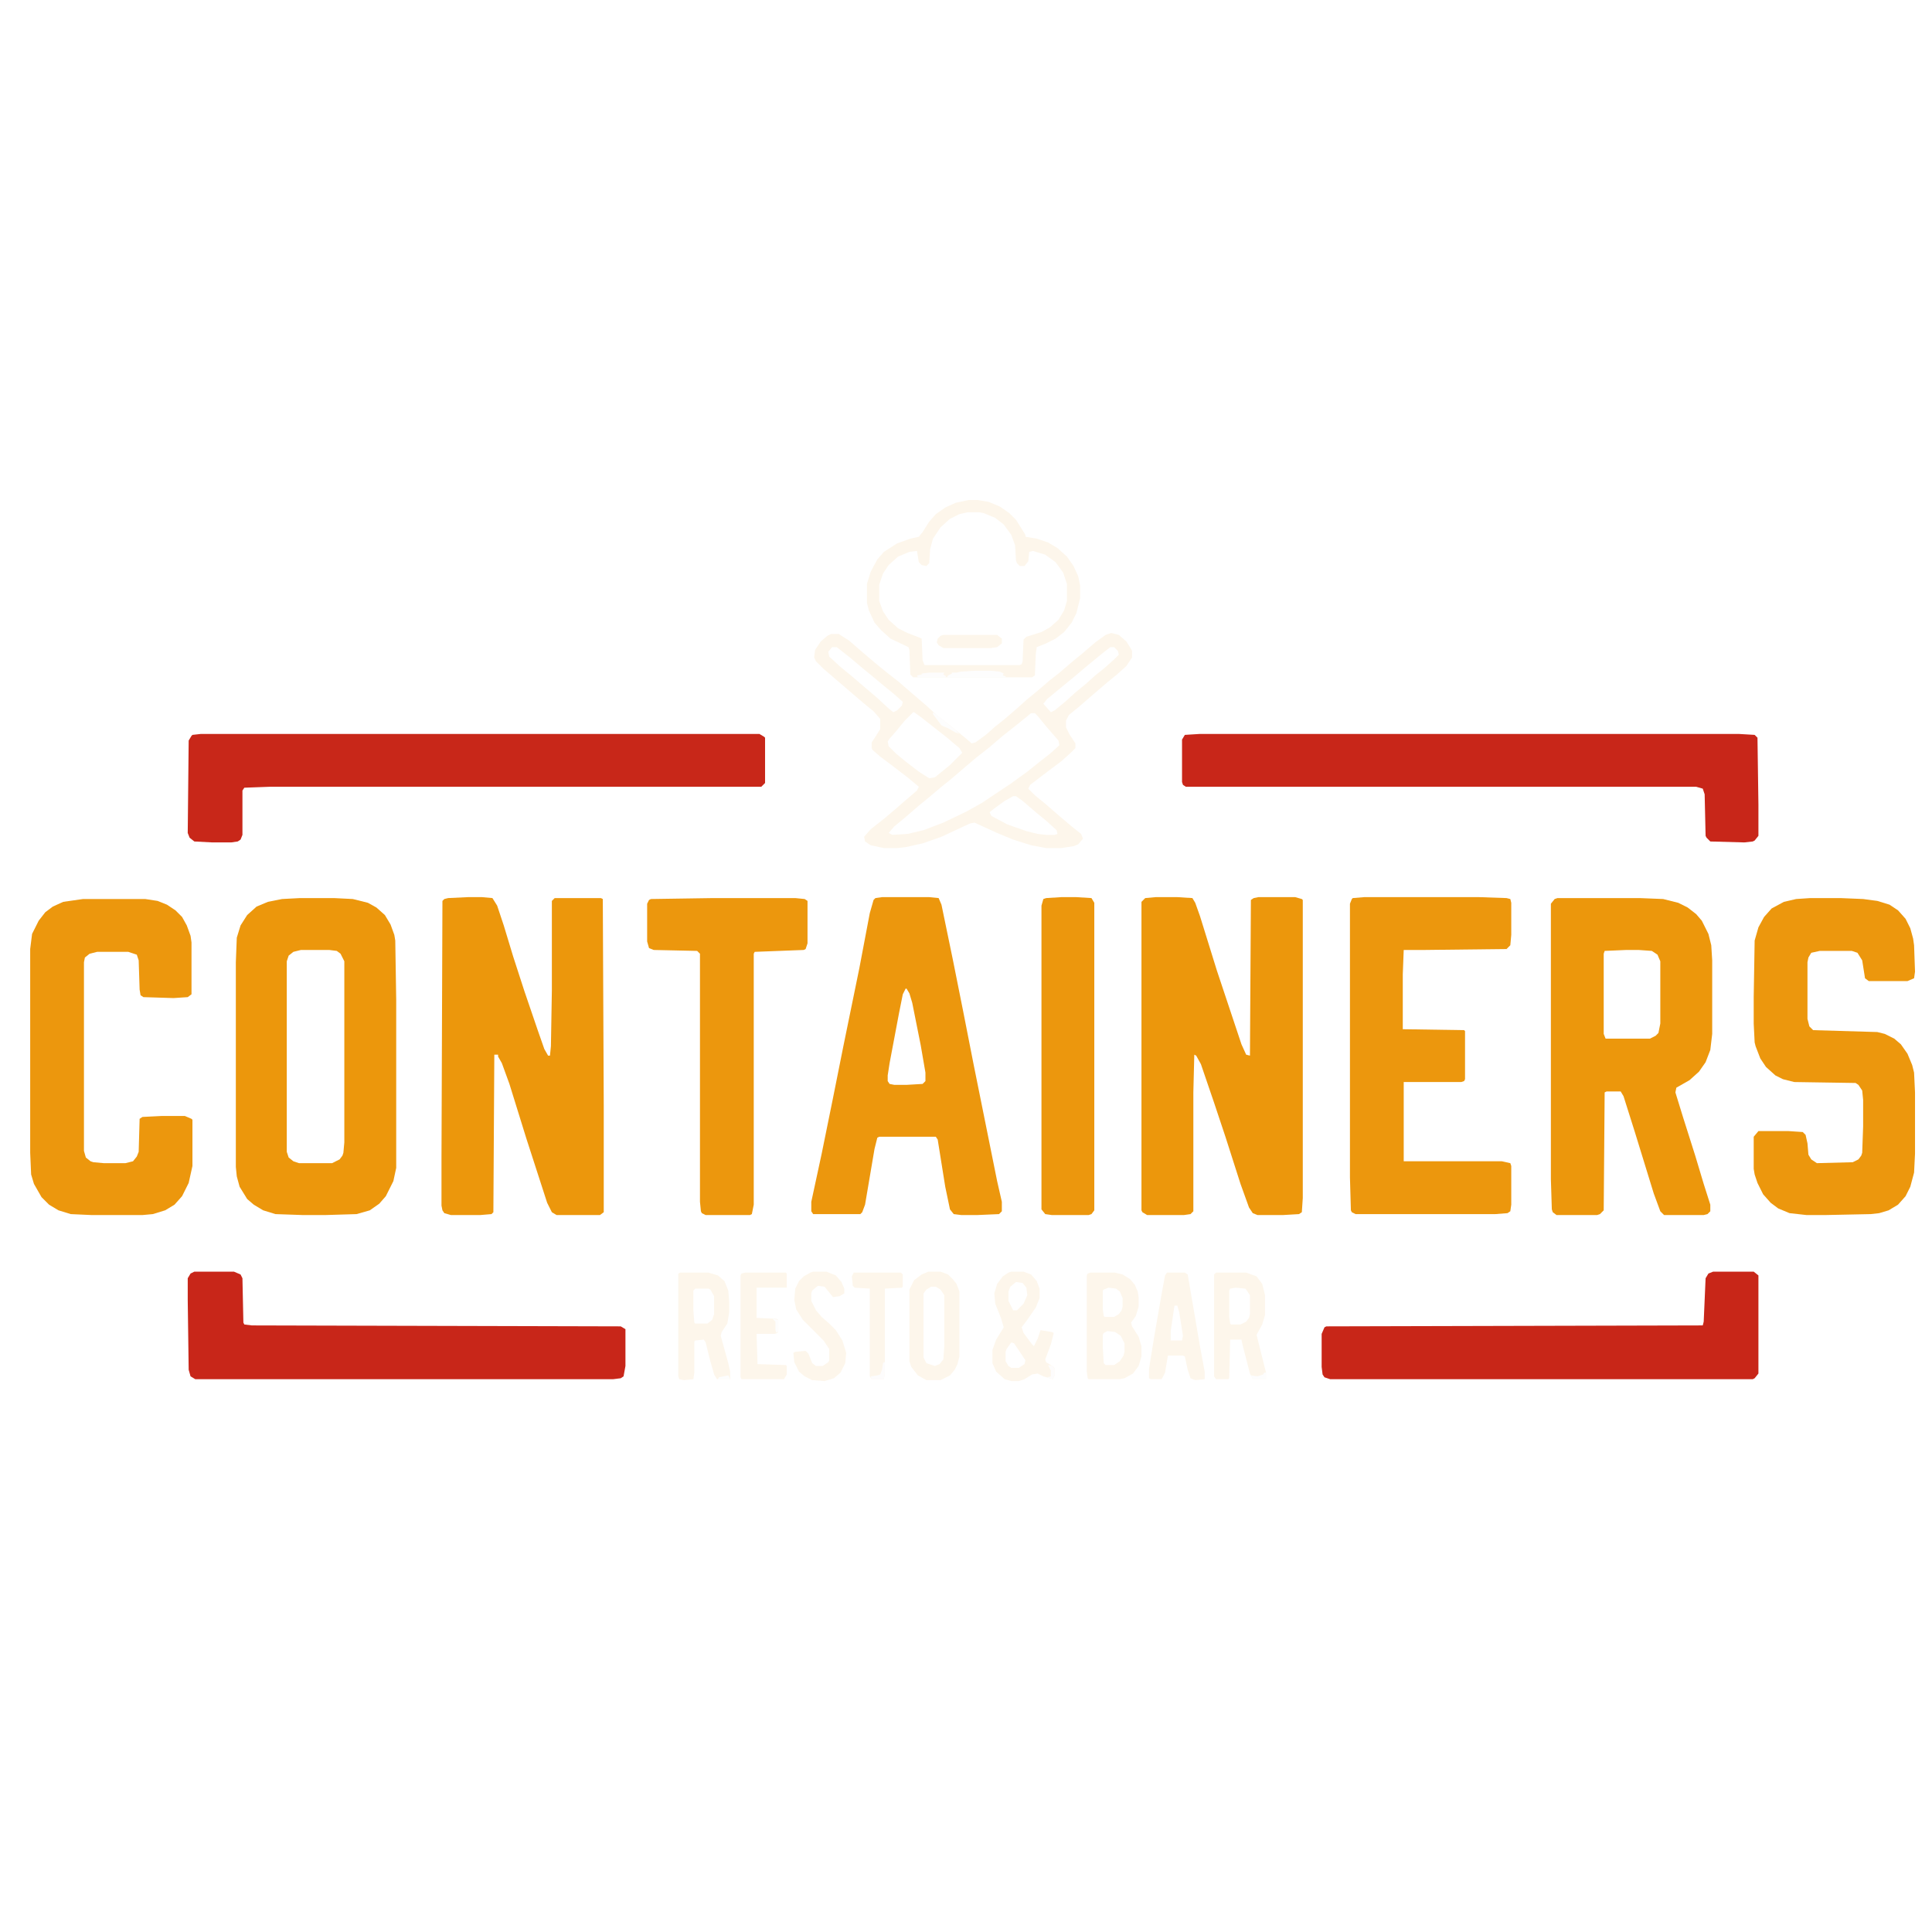
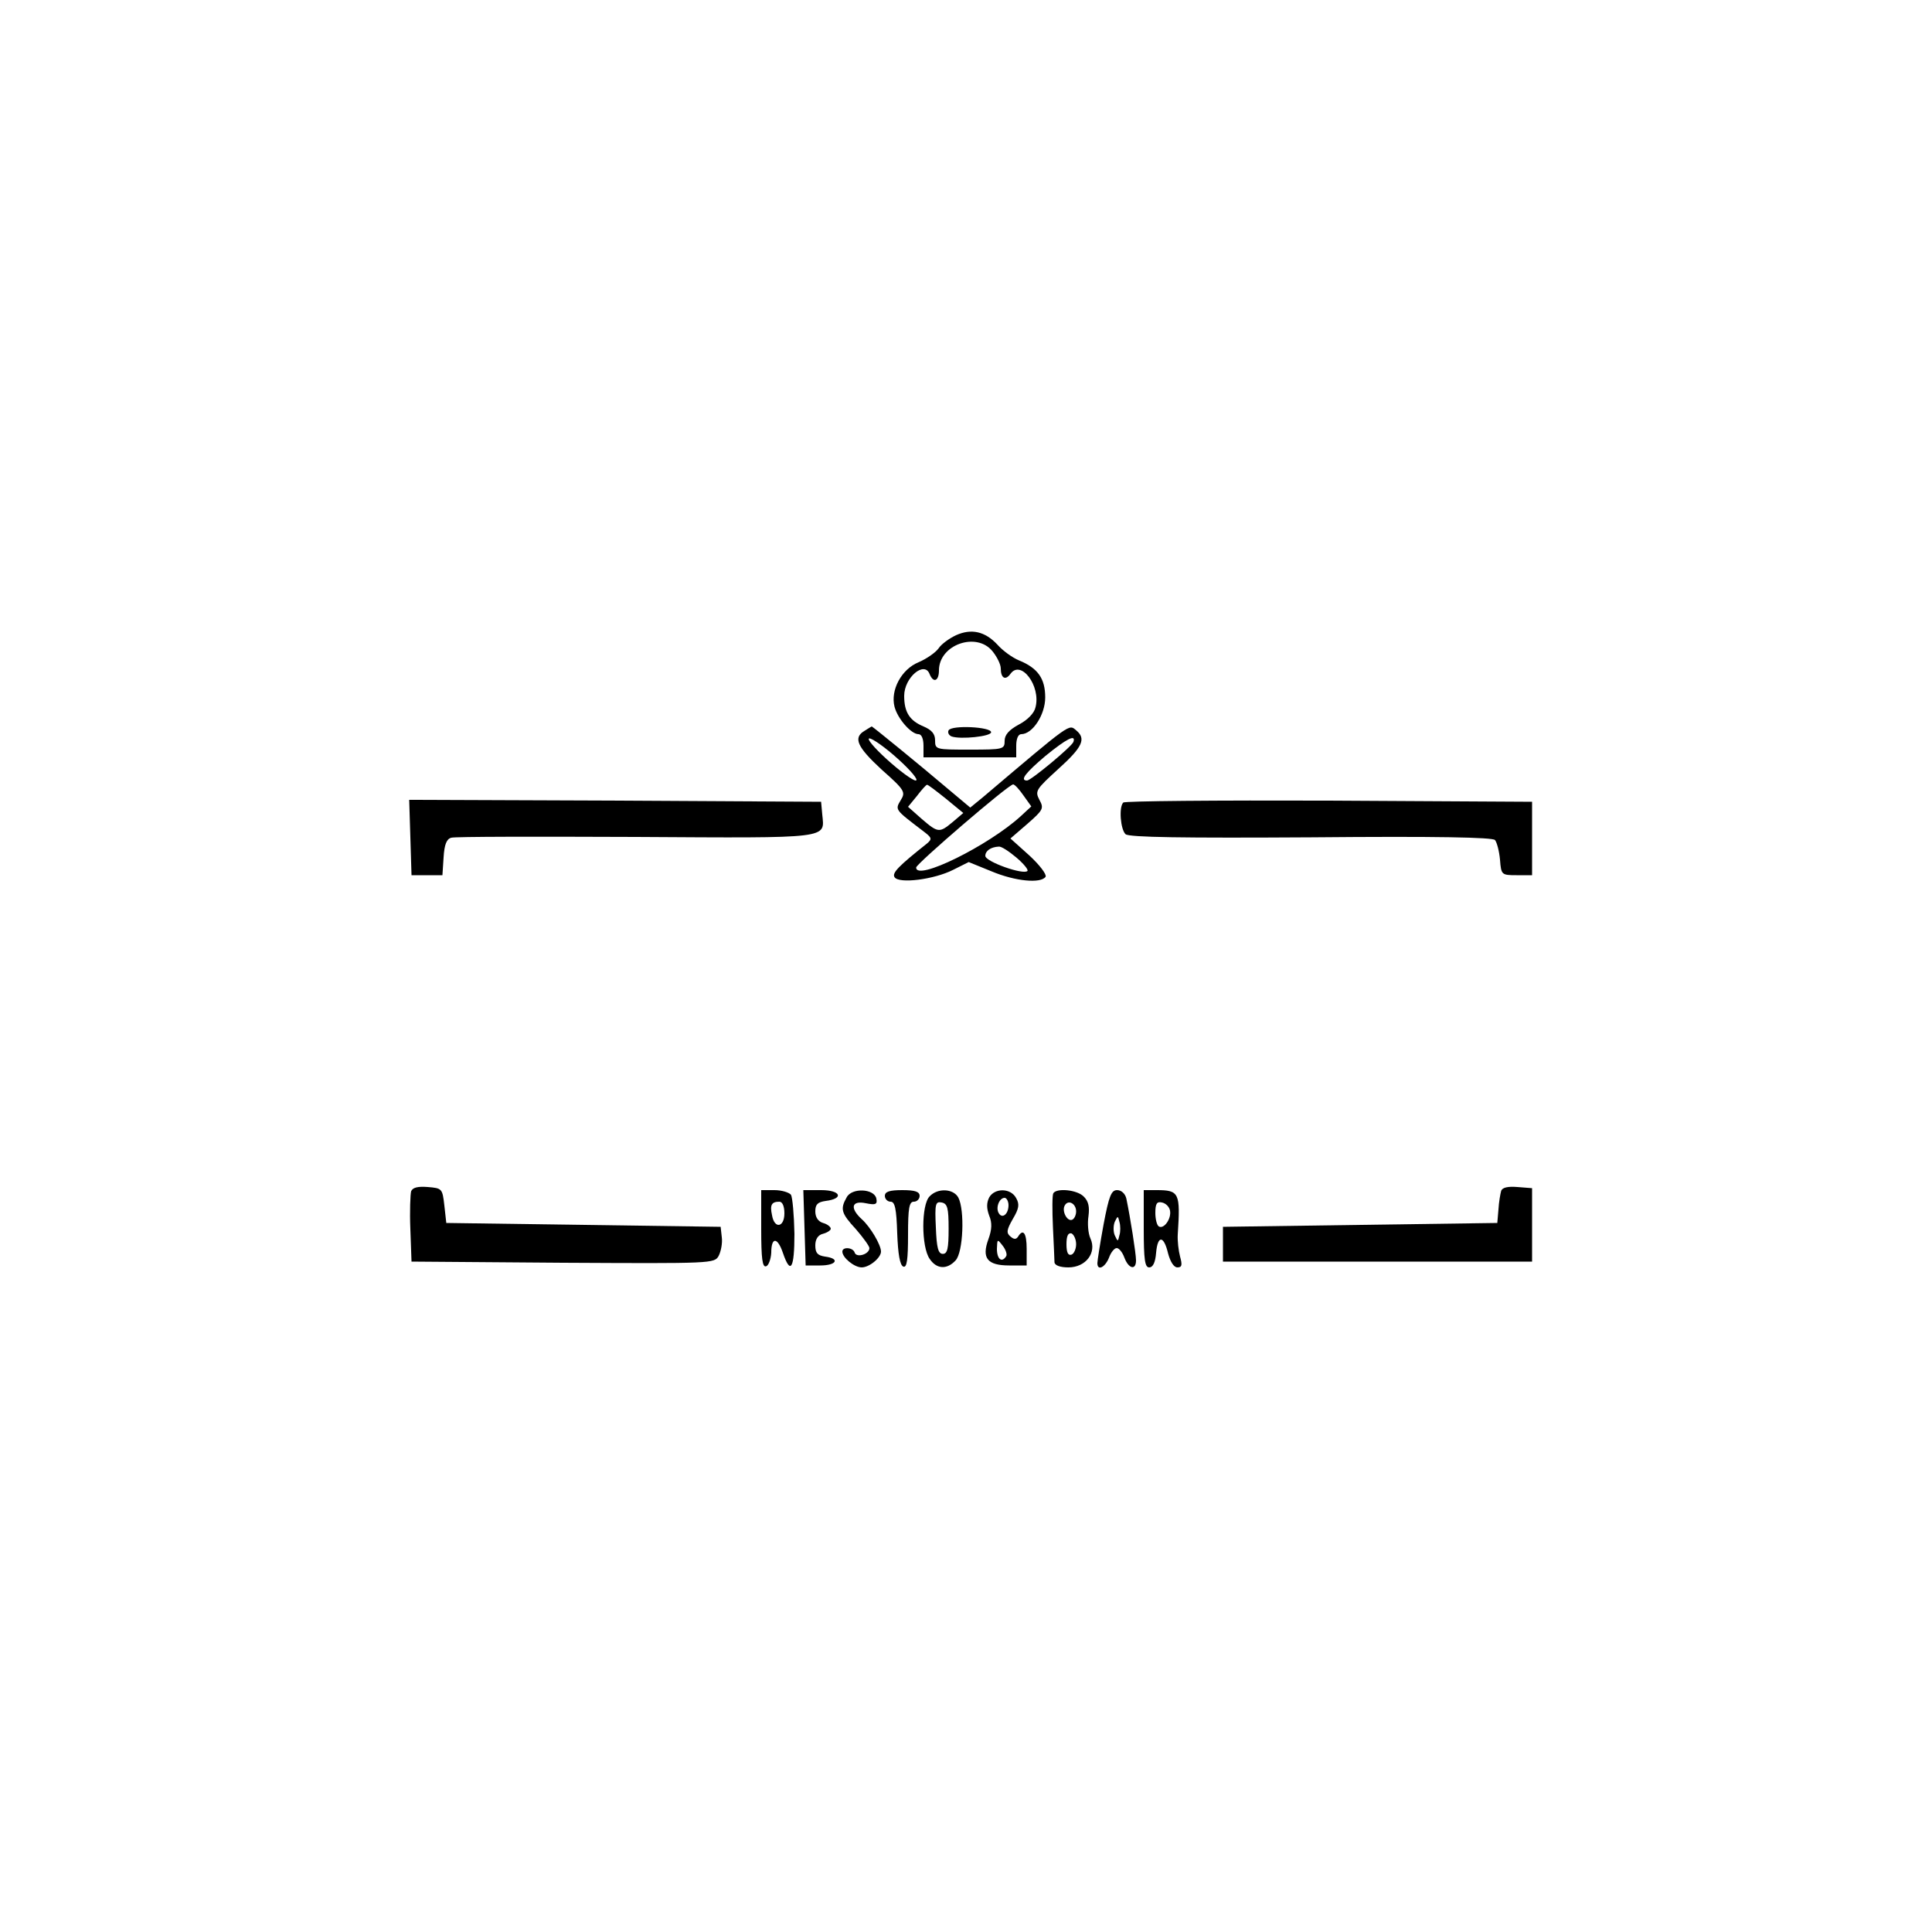
- <svg xmlns="http://www.w3.org/2000/svg" version="1.1" viewBox="0 0 2048 1036" width="1280" height="1280">
-   <path transform="translate(1225,445)" d="m0 0h23l16 1 3 5 5 14 18 58 26 78 5 11 4 1 1-165 3-2 5-1h39l7 2 1 1v316l-1 15-3 2-17 1h-27l-5-2-4-6-9-25-16-50-12-36-14-41-5-9-2-1-1 40v126l-3 3-7 1h-39l-5-3-1-2v-327l4-4z" fill="#EC970C" />
-   <path transform="translate(496,445)" d="m0 0h15l11 1 5 8 7 21 10 33 12 37 14 41 7 20 4 7h2l1-10 1-59v-95l3-3h49l2 1 1 219v113l-4 3h-46l-5-3-5-10-22-68-18-58-8-22-4-7v-2h-4l-1 167-2 2-12 1h-31l-7-2-2-3-1-5v-51l1-272 2-2 4-1z" fill="#EC970C" />
-   <path transform="translate(1651,446)" d="m0 0h87l25 1 16 4 10 5 9 7 6 7 7 14 3 12 1 16v78l-2 17-5 13-7 10-10 9-14 8-1 5 8 26 13 41 9 30 7 22v7l-3 3-4 1h-42l-4-4-7-19-20-65-12-38-3-5h-15l-2 1-1 125-4 4-3 1h-43l-4-3-1-3-1-32v-292l4-5zm73 55-23 1-1 3v85l2 5h47l6-3 3-3 2-10v-66l-3-7-6-4-14-1z" fill="#EC970C" />
-   <path transform="translate(318,446)" d="m0 0h36l20 1 16 4 9 5 9 8 6 10 4 11 1 6 1 63v178l-3 14-8 16-7 8-10 7-14 4-33 1h-24l-29-1-13-4-10-6-7-6-8-13-3-11-1-10v-217l1-26 4-13 7-11 10-9 12-5 15-3zm1 55-8 2-5 4-2 6v202l2 6 5 4 6 2h35l8-4 3-4 1-3 1-11v-192l-4-8-4-3-8-1z" fill="#EC970C" />
-   <path transform="translate(1919,446)" d="m0 0h32l24 1 15 2 13 4 9 6 8 9 5 10 3 11 1 7 1 28-1 7-7 3h-41l-4-3-3-19-5-8-6-2h-34l-9 2-3 5-1 5v60l2 8 4 4 68 2 8 2 10 5 7 6 7 10 5 12 2 8 1 21v65l-1 20-4 15-5 10-8 9-10 6-10 3-9 1-48 1h-20l-18-2-12-5-8-6-8-9-6-12-3-9-1-6v-34l5-6h32l15 1 3 3 2 9 1 12 3 5 6 4 38-1 6-3 3-4 1-3 1-28v-28l-1-10-4-6-3-2-65-1-12-3-8-4-10-9-6-9-5-13-1-4-1-20v-28l1-60 4-14 6-11 8-9 13-7 13-3z" fill="#EC970D" />
-   <path transform="translate(213,272)" d="m0 0h592l5 3 1 1v48l-4 4h-521l-27 1-2 3v47l-2 5-3 2-7 1h-20l-19-1-5-4-2-5 1-98 3-5 1-1z" fill="#C82719" />
-   <path transform="translate(1272,272)" d="m0 0h571l17 1 3 3 1 71v33l-4 5-2 1-9 1-36-1-4-4-1-2-1-44-2-6-7-2h-541l-3-2-1-3v-45l3-5z" fill="#C82619" />
-   <path transform="translate(935,445)" d="m0 0h50l10 1 3 7 12 58 11 55 11 56 25 124 5 22v10l-3 3-23 1h-17l-8-1-4-5-5-24-8-50-2-3h-60l-2 1-3 12-10 59-3 8-2 2h-50l-2-3v-10l11-51 12-59 11-55 17-83 11-58 4-14 2-2zm25 97-3 6-4 20-10 53-2 13v6l2 3 5 1h13l17-1 3-3v-9l-5-29-9-45-3-10-3-5z" fill="#EC970D" />
-   <path transform="translate(1446,445)" d="m0 0h122l29 1 4 1 1 4v34l-1 11-4 4-87 1h-22l-1 26v58l65 1 1 1v51l-1 2-3 1h-61v84h104l9 2 1 3v41l-1 7-3 2-13 1h-148l-4-2-1-2-1-35v-290l2-5 1-1z" fill="#EC970D" />
-   <path transform="translate(88,447)" d="m0 0h66l13 2 10 4 9 6 7 7 5 9 4 11 1 7v55l-4 3-15 1-32-1-3-2-1-6-1-31-2-6-9-3h-33l-8 2-5 4-1 5v200l2 7 5 4 3 1 11 1h23l8-2 4-5 2-5 1-35 3-2 20-1h25l7 3 1 1v49l-4 18-7 14-8 9-10 6-13 4-11 1h-54l-22-1-13-4-10-6-8-8-8-14-3-10-1-23v-216l2-16 7-14 7-9 8-6 11-5z" fill="#EC970D" />
-   <path transform="translate(206,842)" d="m0 0h42l7 3 2 4 1 47 1 2 8 1 391 1 5 3v39l-2 11-3 2-8 1h-443l-5-3-2-7-1-74v-23l3-5z" fill="#C82619" />
-   <path transform="translate(1816,842)" d="m0 0h43l5 4v104l-4 5-2 1h-448l-6-2-2-3-1-8v-35l3-7 2-1 399-1 1-4 2-46 3-5z" fill="#C82618" />
-   <path transform="translate(756,446)" d="m0 0h87l10 1 3 2v45l-2 6-2 1-52 2-1 2v266l-2 10-2 1h-47l-4-2-1-2-1-10v-263l-3-3-46-1-5-2-2-7v-40l2-4 2-1z" fill="#EC970D" />
-   <path transform="translate(1125,445)" d="m0 0h16l16 1 3 5v326l-3 4-3 1h-39l-7-1-4-5v-322l2-7 3-1z" fill="#EC970D" />
-   <path transform="translate(1178,165)" d="m0 0 8 2 8 7 5 8 1 2v7l-6 9-10 9-11 9-14 12-15 13-11 9-3 6v7l4 8 6 9v5l-5 5-10 9-16 12-17 13-2 4 7 7 11 9 15 13 13 11 10 8 2 5-5 6-5 2-13 2h-16l-16-3-19-6-17-7-24-11-5 1-30 14-20 7-18 4-9 1h-14l-14-3-6-4-1-5 7-8 14-11 13-11 8-7 14-12 2-4-12-10-17-13-12-9-8-7-1-2v-6l4-6 5-8v-11l-7-8-11-9-42-36-8-8-2-4 1-8 6-9 7-6 4-2h8l11 7 15 13 13 11 11 9 14 11 15 13 14 12 11 10 14 11 16 13 7 6 4-1 11-8 9-8 10-8 14-12 10-9 11-9 14-12 9-7 14-12 11-9 14-12 11-8zm-296 15-4 5 1 5 12 11 11 9 14 12 13 11 13 12 5 4 4-2 5-5 1-4-9-8-11-9-12-10-11-9-13-11-14-11zm295 0-9 7-17 14-13 11-11 9-17 14-4 5 8 9 4-2 11-9 11-10 11-9 10-9 10-8 10-9 5-5-1-4-4-4zm-209 69-9 9-9 11-7 8-2 3 1 5 8 8 11 9 13 10 11 7 6-1 16-13 13-13-3-5-13-11-28-22-7-5zm125 1-16 13-14 11-14 12-14 11-13 11-14 12-10 8-13 11-11 9-15 13-11 9-6 7 4 2 16-1 17-4 21-8 25-12 16-9 30-20 18-13 15-12 9-7 10-9-1-5-13-15-9-11-3-3zm-19 88-9 5-11 8-5 4 2 4 17 9 20 7 12 3 9 1h9l3-1-1-4-11-10-11-9-14-12-7-5z" fill="#FDF6EB" />
-   <path transform="translate(1027,24)" d="m0 0h9l12 2 12 5 10 7 7 7 10 16v2l12 2 12 4 10 6 10 9 7 10 5 11 2 10v13l-4 16-5 10-8 10-9 7-10 5-10 4-1 7-1 23-3 2h-126l-3-3-1-26-1-3-19-9-10-9-7-8-6-13-2-8v-20l4-13 7-13 7-8 14-9 14-5 9-2 4-5 7-11 7-8 10-7 11-5zm-1 13-9 2-10 5-10 9-8 12-3 11-1 15-3 3-5-1-3-3-2-12-8 1-12 5-10 9-6 9-4 12v17l4 11 6 9 10 9 10 5 13 5 2 1 1 23 2 5h101l2-1 1-3 1-23 3-3 16-5 9-5 9-8 6-10 3-10v-18l-4-12-8-11-11-8-13-4-4 1-1 10-4 5h-5l-3-3-1-3-1-16-4-11-8-11-9-7-12-5-5-1z" fill="#FDF6EB" />
-   <path transform="translate(1156,843)" d="m0 0h26l8 2 8 5 5 6 3 7 1 6v10l-3 10-5 7 1 4 7 11 3 10v11l-3 10-6 8-9 5-5 1h-33l-1-1-1-7v-102l1-2zm19 16-5 2-1 1v20l1 7 1 1h10l5-3 3-4 1-4v-9l-3-7-4-3zm-1 46-4 2-1 2v13l1 17 2 2h9l6-4 4-6 1-4v-9l-4-8-6-4z" fill="#FDF6EB" />
-   <path transform="translate(721,843)" d="m0 0h30l10 3 7 6 4 10 1 12v11l-2 12-6 9-1 4 8 29 2 9v8h-14l-3-5-4-14-5-20-2-3-9 1-1 1v33l-1 7-10 1-5-1-1-3v-109zm16 17-2 2v21l1 13 1 1h13l5-4 2-6v-19l-4-7-2-1z" fill="#FDF6EB" />
-   <path transform="translate(1289,843)" d="m0 0h32l11 4 6 8 3 12v21l-3 10-6 11 10 40v7h-14l-3-6-8-31-1-5h-12l-1 41-1 1h-13l-2-3v-108zm21 16-6 1-1 2v28l1 7 1 1h10l6-3 3-4 1-4v-20l-4-6-1-1z" fill="#FDF6EB" />
-   <path transform="translate(1072,842)" d="m0 0h13l8 3 6 7 3 8v10l-4 10-9 13-6 8 2 6 9 12 2 2 4-8 3-9 12 2 2 1-3 12-6 16 1 3 8 5 1 2v7l-2 4-10-3-6-3-6 1-8 5-6 2h-8l-7-2-9-8-4-9v-14l4-11 8-13-3-10-6-15-1-11 3-10 6-8 6-4zm5 11-6 5-2 5v10l5 10h4l7-7 4-9-1-8-4-5zm-5 64-5 7-1 3v10l3 5 3 2h8l6-4 1-4-12-18z" fill="#FDF6EB" />
-   <path transform="translate(984,842)" d="m0 0h13l8 3 5 5 4 5 3 8v69l-2 8-3 6-5 6-10 5h-15l-9-5-7-9-2-6v-76l5-10 8-6zm3 16-5 3-3 4v68l3 6 9 3 5-2 4-5 1-14v-54l-4-6-5-3z" fill="#FDF6EB" />
-   <path transform="translate(1237,843)" d="m0 0h19l3 2 6 35 7 41 5 27v8l-10 1-5-2-3-9-3-14-2-1h-16l-3 18-3 6-1 1h-11l-2-1v-10l6-37 8-46 3-16zm8 35-4 27v10h12l1-5-4-25-2-7z" fill="#FDF6EB" />
-   <path transform="translate(790,843)" d="m0 0h43l1 1v15h-32v32l21 1 2 1v12l-1 2-3 1h-19l1 32 30 1 1 1v9l-3 5h-45l-1-2v-108l1-2z" fill="#FDF6EB" />
-   <path transform="translate(862,842)" d="m0 0h14l10 4 6 7 3 7v5l-5 3-7 1-4-5-5-6-7-1-6 5-1 3v8l5 10 6 7 8 7 7 7 7 11 4 13-1 11-5 10-7 6-10 3-13-1-8-4-6-5-5-10-1-10 2-1 11-1 3 3 4 10 4 3h7l6-4 1-2v-12l-6-9-22-22-7-11-2-10 1-12 4-8 5-5 7-4z" fill="#FDF6EB" />
-   <path transform="translate(905,843)" d="m0 0h50l2 2v13l-1 1-18 1v88l-1 8h-13l-2-3v-93l-16-1-2-2-1-10z" fill="#FDF6EB" />
-   <path transform="translate(1e3 167)" d="m0 0h57l5 4v5l-5 4-7 1h-50l-5-3-2-3 1-4 3-3z" fill="#FDF6EB" />
-   <path transform="translate(1033,205)" d="m0 0h17l10 1 4 2-1 2 3 1v1h-62l1-2 4-2v-1h5l4-1z" fill="#FDFDFD" />
-   <path transform="translate(985,207)" d="m0 0h16l-1 2 3 2-1 1h-29l-1-2 5-1v-1z" fill="#FDFCFC" />
-   <path transform="translate(989,249)" d="m0 0 8 6 16 13 4 4-5-2-7-4-7-3-9-12z" fill="#FDFDFD" />
-   <path transform="translate(937,938)" d="m0 0h1v10l-1 8h-13l-1-3 7-1 3-1 2-5 1-7z" fill="#FDFCFC" />
-   <path transform="translate(1111,941)" d="m0 0 5 1 2 3v7l-2 4-6-2 4-1v-6l-2-4z" fill="#FDFCFC" />
-   <path transform="translate(1340,949)" d="m0 0h2v7h-14l-2-4 7 1 6-2z" fill="#FDFDFD" />
-   <path transform="translate(819,892)" d="m0 0 6 1v12l-2 2-1-3v-9z" fill="#FDFDFD" />
-   <path transform="translate(772,952)" d="m0 0 2 4h-13l1-2z" fill="#FDFDFD" />
+ <svg xmlns="http://www.w3.org/2000/svg" version="1.0" width="500pt" height="500pt" viewBox="0 0 500 500" preserveAspectRatio="xMidYMid meet">
+   <g transform="translate(0,500) scale(0.1,-0.1)" fill="#000000" stroke="none">
+     <path d="M2474 3356 c-17 -8 -38 -23 -45 -34 -8 -11 -31 -27 -52 -36 -44 -18 -73 -72 -62 -115 8 -31 43 -71 62 -71 8 0 13 -12 13 -30 l0 -30 120 0 120 0 0 30 c0 18 5 30 13 30 29 0 62 50 62 95 0 49 -19 76 -68 96 -17 7 -42 25 -56 41 -32 34 -67 42 -107 24z m95 -42 c12 -15 21 -34 21 -44 0 -25 12 -32 25 -14 27 38 79 -31 65 -86 -3 -15 -20 -33 -43 -45 -26 -14 -37 -27 -37 -42 0 -22 -3 -23 -90 -23 -88 0 -90 0 -90 24 0 17 -9 27 -30 36 -36 15 -50 37 -50 79 0 48 53 92 66 56 10 -24 24 -17 24 10 0 67 98 101 139 49z" />
+     <path d="M2455 3110 c-3 -5 0 -13 8 -16 23 -8 102 0 102 11 0 14 -102 19 -110 5z" />
+     <path d="M2238 3109 c-31 -18 -20 -42 44 -101 60 -53 62 -58 49 -79 -15 -25 -15 -24 57 -79 24 -18 25 -21 11 -33 -73 -58 -91 -76 -84 -87 11 -18 103 -6 152 19 l40 20 59 -24 c62 -26 128 -32 140 -14 3 6 -15 30 -42 55 l-49 44 44 38 c41 36 43 40 31 62 -12 23 -9 27 49 80 62 56 73 78 46 100 -19 16 -11 22 -241 -173 l-33 -27 -62 52 c-67 57 -191 158 -193 158 0 0 -9 -5 -18 -11z m87 -74 c33 -30 53 -54 45 -55 -8 0 -42 25 -75 55 -33 30 -53 54 -45 54 8 0 42 -24 75 -54z m453 45 c-4 -12 -110 -100 -120 -100 -20 0 -3 21 48 64 54 44 79 57 72 36z m-330 -147 l45 -37 -27 -23 c-35 -29 -38 -29 -81 8 l-35 31 23 28 c12 16 24 29 26 29 2 1 24 -16 49 -36z m201 8 l20 -28 -27 -25 c-83 -76 -272 -170 -271 -133 1 10 238 214 251 215 4 0 16 -13 27 -29z m-19 -160 c19 -16 32 -32 29 -35 -10 -11 -109 24 -109 39 0 13 14 23 35 24 6 1 26 -12 45 -28z" />
+     <path d="M1062 2833 l3 -98 40 0 40 0 3 46 c2 34 8 48 20 51 9 3 225 3 479 2 507 -3 487 -5 481 58 l-3 33 -533 3 -533 2 3 -97z" />
+     <path d="M2907 2923 c-12 -12 -7 -70 6 -82 10 -8 148 -10 481 -8 327 3 469 0 475 -7 5 -6 11 -29 13 -51 3 -39 4 -40 43 -40 l40 0 0 95 0 95 -526 3 c-289 1 -529 -1 -532 -5z" />
+     <path d="M1064 1917 c-2 -7 -4 -52 -2 -98 l3 -84 392 -3 c387 -2 392 -2 403 18 6 12 10 33 8 48 l-3 27 -355 5 -355 5 -5 45 c-5 44 -6 45 -43 48 -25 2 -39 -1 -43 -11z" />
+     <path d="M3885 1918 c-2 -7 -6 -29 -7 -48 l-3 -35 -355 -5 -355 -5 0 -45 0 -45 400 0 400 0 0 95 0 95 -38 3 c-24 2 -39 -1 -42 -10z" />
+     <path d="M1970 1819 c0 -76 3 -100 13 -96 6 2 12 18 13 35 0 41 16 41 30 0 20 -59 30 -41 30 49 -1 49 -5 94 -9 101 -5 6 -24 12 -43 12 l-34 0 0 -101z m60 41 c0 -37 -26 -41 -32 -5 -6 27 -1 35 19 35 8 0 13 -12 13 -30z" />
+     <path d="M2082 1823 l3 -98 38 0 c42 0 52 18 12 23 -19 3 -25 9 -25 29 0 16 7 27 20 30 11 3 20 9 20 13 0 5 -9 12 -20 15 -13 4 -20 15 -20 30 0 18 6 24 27 27 48 6 39 28 -12 28 l-46 0 3 -97z" />
+     <path d="M2191 1901 c-17 -30 -14 -41 24 -82 19 -22 35 -44 35 -49 0 -16 -33 -26 -38 -12 -4 14 -32 16 -32 3 0 -16 31 -41 50 -41 20 0 50 25 50 41 0 17 -27 63 -49 83 -32 29 -28 50 10 42 25 -5 30 -3 27 12 -5 26 -64 29 -77 3z" />
+     <path d="M2290 1905 c0 -8 7 -15 15 -15 11 0 15 -18 17 -82 2 -54 7 -83 16 -86 9 -3 12 18 12 82 0 70 3 86 15 86 8 0 15 7 15 15 0 11 -12 15 -45 15 -33 0 -45 -4 -45 -15z" />
+     <path d="M2406 1904 c-22 -21 -22 -131 0 -162 18 -27 45 -28 67 -4 20 21 24 131 7 163 -13 23 -53 25 -74 3z m49 -84 c0 -51 -3 -65 -15 -65 -12 0 -16 16 -18 68 -3 62 -1 68 15 65 15 -3 18 -14 18 -68z" />
+     <path d="M2560 1901 c-7 -14 -7 -28 0 -47 8 -19 7 -36 -2 -61 -18 -49 -3 -68 54 -68 l45 0 0 43 c0 41 -9 53 -22 32 -5 -8 -11 -8 -20 0 -11 9 -10 17 6 45 16 27 18 38 9 54 -14 27 -56 27 -70 2z m50 -20 c0 -23 -16 -36 -25 -21 -9 14 1 40 15 40 5 0 10 -9 10 -19z m-6 -132 c-11 -18 -24 -8 -24 19 1 26 1 26 15 8 8 -10 12 -23 9 -27z" />
+     <path d="M2726 1912 c-3 -5 -3 -44 -1 -88 2 -43 4 -85 4 -91 1 -8 15 -13 36 -13 45 0 74 38 57 75 -6 13 -8 39 -5 58 3 24 0 38 -12 50 -17 18 -70 23 -79 9z m59 -47 c0 -10 -5 -20 -11 -22 -13 -4 -27 24 -18 38 9 15 29 4 29 -16z m0 -85 c0 -13 -6 -25 -12 -27 -9 -3 -13 6 -13 27 0 21 4 30 13 28 6 -3 12 -15 12 -28z" />
+     <path d="M2856 1831 c-9 -49 -16 -94 -16 -100 0 -21 20 -11 30 14 5 14 14 25 20 25 6 0 15 -11 20 -25 11 -29 30 -33 30 -7 0 18 -15 112 -25 160 -3 13 -13 22 -24 22 -15 0 -21 -15 -35 -89z m41 -28 c-4 -17 -4 -17 -12 0 -4 9 -4 25 0 35 8 16 8 16 12 0 3 -10 3 -26 0 -35z" />
+     <path d="M2960 1820 c0 -80 3 -100 14 -100 10 0 16 13 18 38 4 46 20 45 31 -2 6 -22 15 -36 24 -36 12 0 13 6 7 28 -4 15 -7 41 -6 57 7 108 4 115 -55 115 l-33 0 0 -100z m68 47 c4 -21 -16 -49 -29 -41 -5 3 -9 19 -9 35 0 24 4 30 17 27 10 -2 19 -11 21 -21z" />
+   </g>
</svg>
